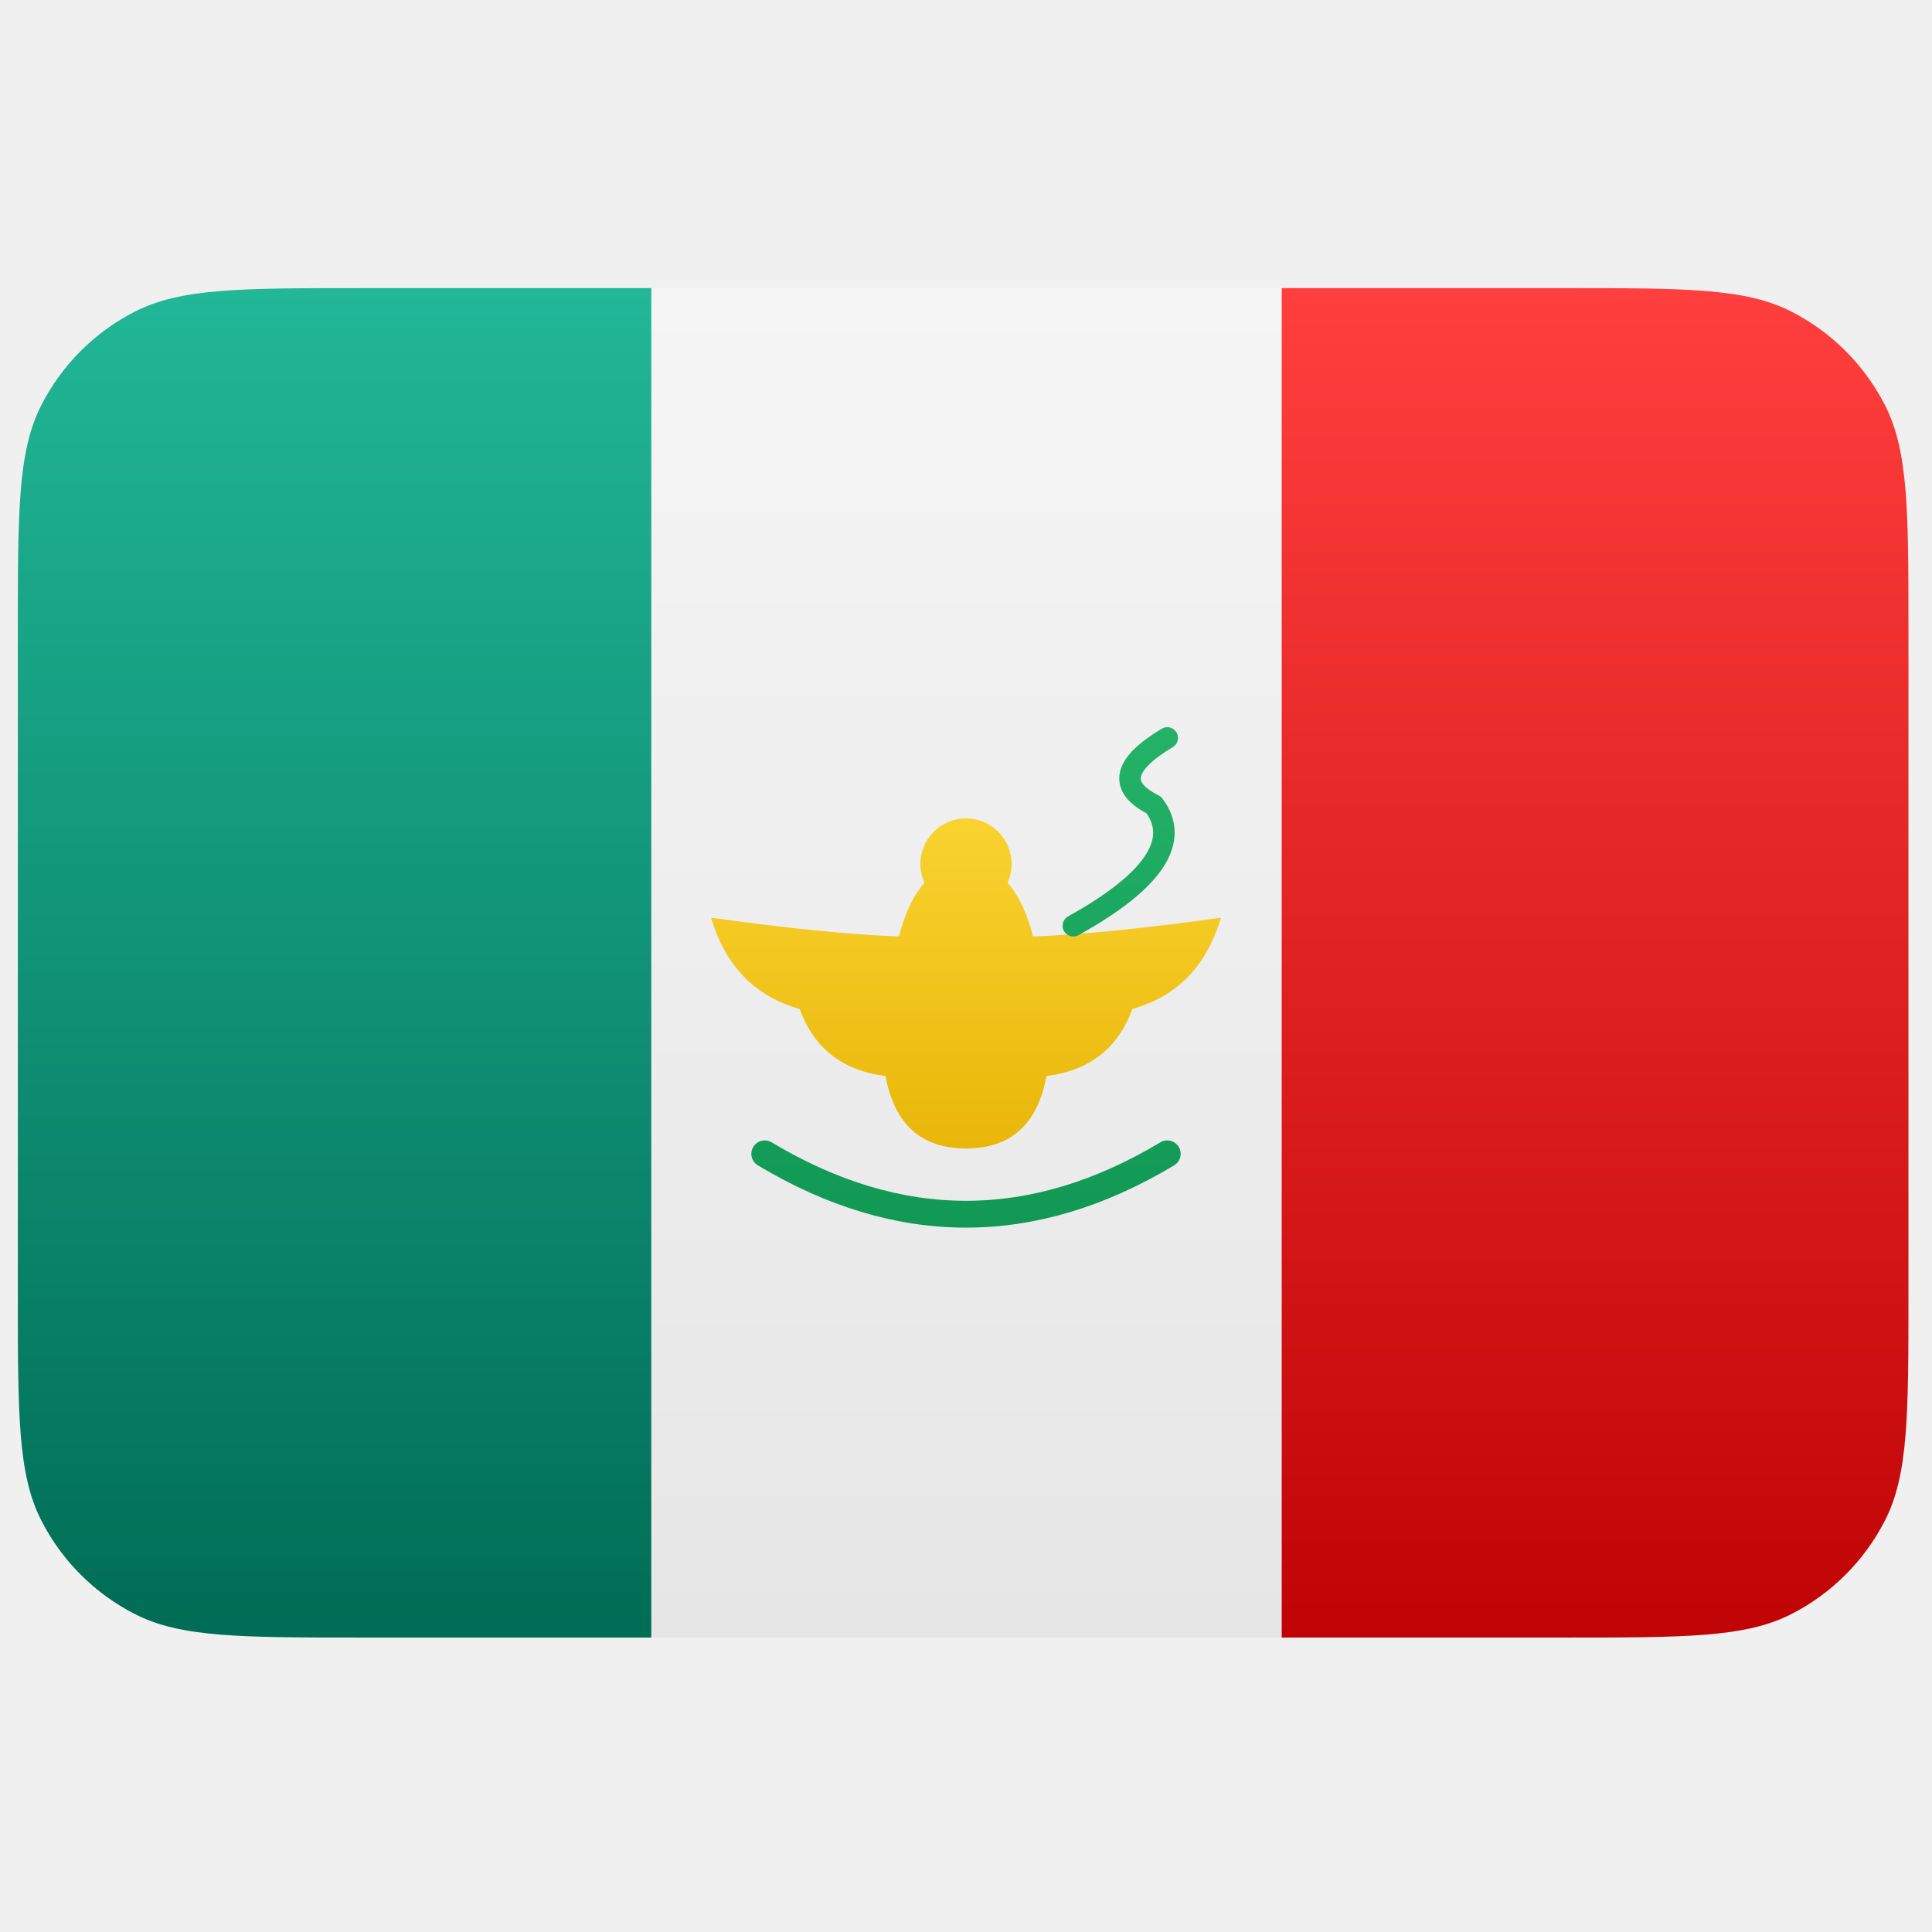
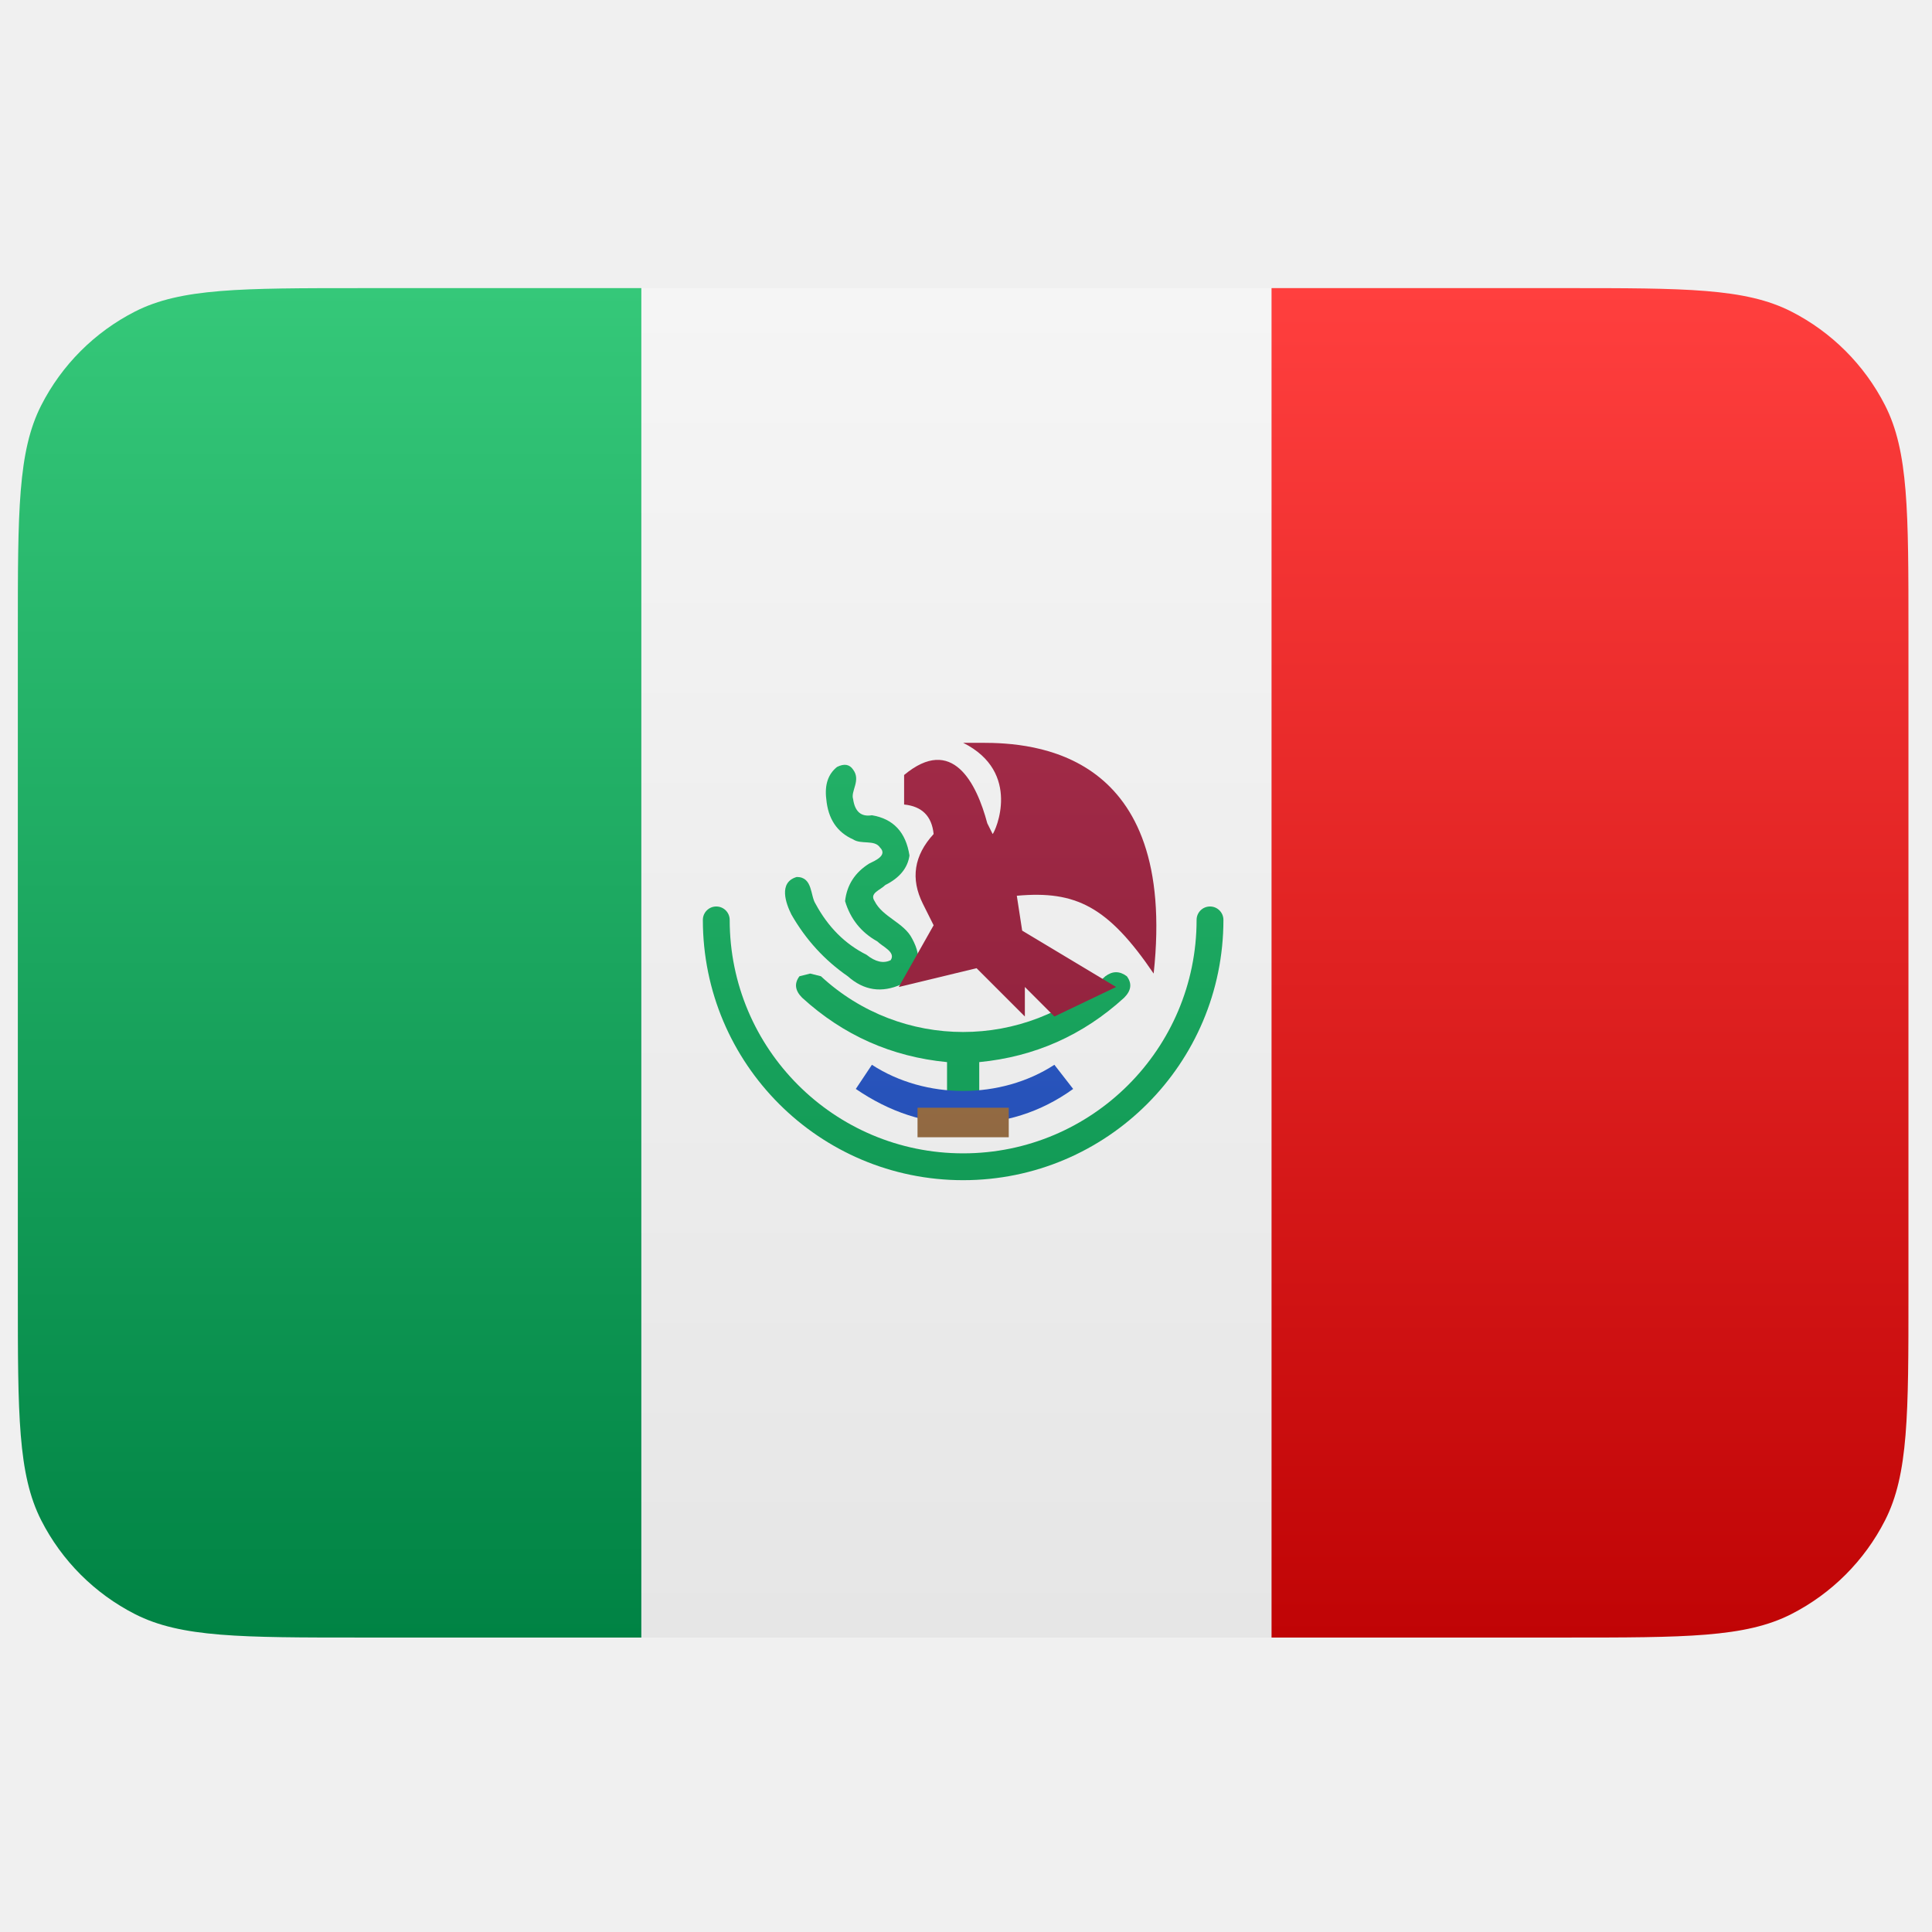
<svg xmlns="http://www.w3.org/2000/svg" viewBox="0 0 144 144" width="144" height="144">
  <defs>
    <mask id="mx-board" maskUnits="userSpaceOnUse" maskContentUnits="userSpaceOnUse" x="0" y="0" width="144" height="144" mask-type="alpha">
      <path d="M 116.645 21.474 c 8.961 0 13.441 0 16.864 1.744 a 16 16 0 0 1 6.992 6.992 c 1.744 3.423 1.744 7.903 1.744 16.864 L 142.245 96.453 c 0 8.961 0 13.441 -1.744 16.864 a 16 16 0 0 1 -6.992 6.992 c -3.423 1.744 -7.903 1.744 -16.864 1.744 L 26.929 122.053 c -8.961 0 -13.441 0 -16.864 -1.744 a 16 16 0 0 1 -6.992 -6.992 c -1.744 -3.423 -1.744 -7.903 -1.744 -16.864 L 1.329 47.075 c 0 -8.961 0 -13.441 1.744 -16.864 a 16 16 0 0 1 6.992 -6.992 c 3.423 -1.744 7.903 -1.744 16.864 -1.744 Z" fill="#FFFFFF" />
    </mask>
+     <linearGradient id="mx-green" x1="72" y1="21.474" x2="72" y2="122.053" gradientUnits="userSpaceOnUse">
+       <stop stop-color="#35C879" />
+       <stop offset="1" stop-color="#008344" />
+     </linearGradient>
    <linearGradient id="mx-white" x1="72" y1="21.474" x2="72" y2="122.053" gradientUnits="userSpaceOnUse">
      <stop stop-color="#F5F5F5" />
      <stop offset="1" stop-color="#E6E6E6" />
    </linearGradient>
    <linearGradient id="mx-red" x1="72" y1="21.474" x2="72" y2="122.053" gradientUnits="userSpaceOnUse">
      <stop stop-color="#FF3F3E" />
      <stop offset="1" stop-color="#C00405" />
    </linearGradient>
-     <linearGradient id="mx-teal" x1="72" y1="21.474" x2="72" y2="122.053" gradientUnits="userSpaceOnUse">
-       <stop stop-color="#21B797" />
-       <stop offset="1" stop-color="#006D55" />
+     <linearGradient id="mx-wreath" x1="72" y1="21.474" x2="72" y2="122.053" gradientUnits="userSpaceOnUse">
+       <stop stop-color="#35C879" />
+       <stop offset="1" stop-color="#008344" />
    </linearGradient>
-     <linearGradient id="mx-yellow" x1="72" y1="59.547" x2="72" y2="85.765" gradientUnits="userSpaceOnUse">
-       <stop stop-color="#FFDD3D" />
-       <stop offset="1" stop-color="#F7BE00" />
-     </linearGradient>
-     <linearGradient id="mx-blue" x1="72" y1="59.862" x2="72" y2="83.225" gradientUnits="userSpaceOnUse">
+     <linearGradient id="mx-lake" x1="72" y1="21.474" x2="72" y2="122.053" gradientUnits="userSpaceOnUse">
      <stop stop-color="#3B7FE4" />
      <stop offset="1" stop-color="#1A359E" />
    </linearGradient>
-     <linearGradient id="mx-orange" x1="72" y1="56.96" x2="72" y2="82.733" gradientUnits="userSpaceOnUse">
-       <stop stop-color="#FFB14A" />
-       <stop offset="1" stop-color="#EE7D08" />
+     <linearGradient id="mx-rock" x1="72" y1="21.474" x2="72" y2="122.053" gradientUnits="userSpaceOnUse">
+       <stop stop-color="#BB8D58" />
+       <stop offset="1" stop-color="#785334" />
    </linearGradient>
-     <linearGradient id="mx-wine" x1="72" y1="79.475" x2="72" y2="82.84" gradientUnits="userSpaceOnUse">
+     <linearGradient id="mx-cactus" x1="72" y1="21.474" x2="72" y2="122.053" gradientUnits="userSpaceOnUse">
+       <stop stop-color="#35C879" />
+       <stop offset="1" stop-color="#008344" />
+     </linearGradient>
+     <linearGradient id="mx-eagle" x1="72" y1="21.474" x2="72" y2="122.053" gradientUnits="userSpaceOnUse">
      <stop stop-color="#B63555" />
      <stop offset="1" stop-color="#77152C" />
    </linearGradient>
-     <linearGradient id="mx-black" x1="72" y1="21.474" x2="72" y2="122.053" gradientUnits="userSpaceOnUse">
-       <stop stop-color="#3D3838" />
-       <stop offset="1" stop-color="#181616" />
-     </linearGradient>
-     <linearGradient id="mx-sky" x1="72" y1="72.535" x2="72" y2="79.977" gradientUnits="userSpaceOnUse">
-       <stop stop-color="#8ED0F4" />
-       <stop offset="1" stop-color="#438FC5" />
-     </linearGradient>
-     <linearGradient id="mx-brown" x1="72" y1="56.656" x2="72" y2="77.693" gradientUnits="userSpaceOnUse">
-       <stop stop-color="#BB8D58" />
-       <stop offset="1" stop-color="#785334" />
-     </linearGradient>
-     <linearGradient id="mx-simple-gold" x1="72" y1="52" x2="72" y2="92" gradientUnits="userSpaceOnUse">
-       <stop stop-color="#FFDD3D" />
-       <stop offset="1" stop-color="#E5AF00" />
-     </linearGradient>
-     <linearGradient id="mx-simple-green" x1="72" y1="21.474" x2="72" y2="122.053" gradientUnits="userSpaceOnUse">
-       <stop stop-color="#35C879" />
-       <stop offset="1" stop-color="#008344" />
-     </linearGradient>
  </defs>
  <g mask="url(#mx-board)">
-     <path d="M1.329 21.474h140.916v100.578h-140.916Z" fill="url(#mx-white)" stroke="url(#mx-white)" stroke-width=".5" stroke-linejoin="round" />
-     <path d="M 95.28,21.474 L 142.245,21.474 l 0,100.578 L 95.28,122.053 z" fill="url(#mx-red)" stroke="url(#mx-red)" stroke-width=".5" stroke-linejoin="round" />
-     <path d="M 48.294,21.474 l 46.987,0 l 0,100.578 L 48.294,122.053 z" fill="url(#mx-white)" stroke="url(#mx-white)" stroke-width=".5" stroke-linejoin="round" />
-     <path d="M 1.329,21.474 l 46.965,0 l 0,100.578 L 1.329,122.053 z" fill="url(#mx-teal)" stroke="url(#mx-teal)" stroke-width=".5" stroke-linejoin="round" />
-     <path d="M 53,68.4 Q 61.6,69.6 67,69.8 Q 68.4,64.4 72,64.4 Q 75.6,64.4 77,69.8 Q 82.4,69.6 91,68.4 Q 89.4,73.8 84.4,75.2 Q 82.8,79.6 78,80.2 Q 77,85.6 72,85.6 Q 67,85.6 66,80.2 Q 61.2,79.6 59.6,75.2 Q 54.6,73.8 53,68.4 Z" fill="url(#mx-simple-gold)" />
-     <path d="M 68.6,64.4 a 3.4,3.4 0 0,0 6.8,0 a 3.4,3.4 0 0,0 -6.8,0 Z" fill="url(#mx-simple-gold)" />
-     <path d="M57 86Q72 95 87 86" fill="none" stroke="url(#mx-simple-green)" stroke-width="2" stroke-linecap="round" stroke-linejoin="round" />
-     <path d="M80 69Q89 64 86 60Q82 58 87 55" fill="none" stroke="url(#mx-simple-green)" stroke-width="1.6" stroke-linecap="round" stroke-linejoin="round" />
+     <path d="M 1.329 21.474 h 46.972 v 100.578 h -46.972 Z" fill="url(#mx-green)" stroke="url(#mx-green)" stroke_width="0.5" stroke-linejoin="round" />
+     <path d="M 48.301 21.474 h 46.972 v 100.578 h -46.972 Z" fill="url(#mx-white)" stroke="url(#mx-white)" stroke_width="0.5" stroke-linejoin="round" />
+     <path d="M 95.273 21.474 h 46.972 v 100.578 h -46.972 Z" fill="url(#mx-red)" stroke="url(#mx-red)" stroke_width="0.5" stroke-linejoin="round" />
+     <path d="M 53.387,67.564 a 1,1 0 0,0 -1,1 a 19.4,19.4 0 0,0 38.8,0 a 1,1 0 0,0 -1,-1 a 1,1 0 0,0 -1,1 a 17.4,17.4 0 0,1 -34.8,0 a 1,1 0 0,0 -1,-1 m 7,5 l -0.8,0.2 q -0.6,0.8 0.2,1.6 q 4.6,4.2 10.8,4.8 l 0,3.4 l 2.4,0 l 0,-3.4 q 6.2,-0.6 10.8,-4.8 q 0.8,-0.8 0.2,-1.6 q -0.8,-0.6 -1.6,0 a 15.6,15.6 0 0,1 -21.2,0 z" fill="url(#mx-wreath)" />
+     <path d="M 71.787,83.763 q -4.2,0 -8,-2.6 l 1.2,-1.8 c 4,2.6 9.6,2.6 13.6,0 l 1.4,1.8 q -3.6,2.6 -8.2,2.6" fill="url(#mx-lake)" />
+     <path d="M 68.387,82.564 l 6.8,0 l 0,2.2 l -6.8,0 z" fill="url(#mx-rock)" />
+     <path d="M 62.387,57.164 q -1,0.8 -0.8,2.4 q 0.2,2.2 2,3 c 0.6,0.4 1.6,0 2,0.6 c 0.6,0.6 -0.4,1 -0.8,1.2 q -1.6,1 -1.8,2.8 q 0.6,2 2.4,3 c 0.4,0.4 1.4,0.8 1,1.4 q -0.8,0.4 -1.8,-0.4 q -2.4,-1.2 -3.8,-3.8 c -0.4,-0.6 -0.2,-2 -1.4,-2 c -1.4,0.4 -0.8,2 -0.4,2.8 q 1.6,2.8 4.2,4.6 q 1.8,1.6 4,0.6 q 2,-1.2 0.8,-3.4 c -0.6,-1.2 -2.2,-1.6 -2.8,-2.8 c -0.4,-0.6 0.4,-0.8 0.8,-1.2 q 1.6,-0.8 1.8,-2.2 q -0.4,-2.6 -2.8,-3 q -1.2,0.2 -1.4,-1.2 c -0.2,-0.6 0.6,-1.4 0,-2.2 q -0.4,-0.6 -1.2,-0.2" fill="url(#mx-cactus)" />
+     <path d="M 71.787,55.364 c 4.4,2.2 2.4,6.6 2.2,6.8 l -0.4,-0.8 c -0.8,-3 -2.6,-6.6 -6.2,-3.6 l 0,2.2 q 2,0.2 2.2,2.2 q -2.2,2.4 -0.8,5.2 l 0.8,1.6 l -2.6,4.6 l 5.8,-1.4 l 3.6,3.6 l 0,-2.2 l 2.2,2.2 l 4.6,-2.2 l -7,-4.2 l -0.4,-2.6 c 4.4,-0.4 6.8,0.8 10.2,5.8 c 1.8,-16.6 -9,-17.2 -12.8,-17.2 Z" fill="url(#mx-eagle)" />
  </g>
</svg>
